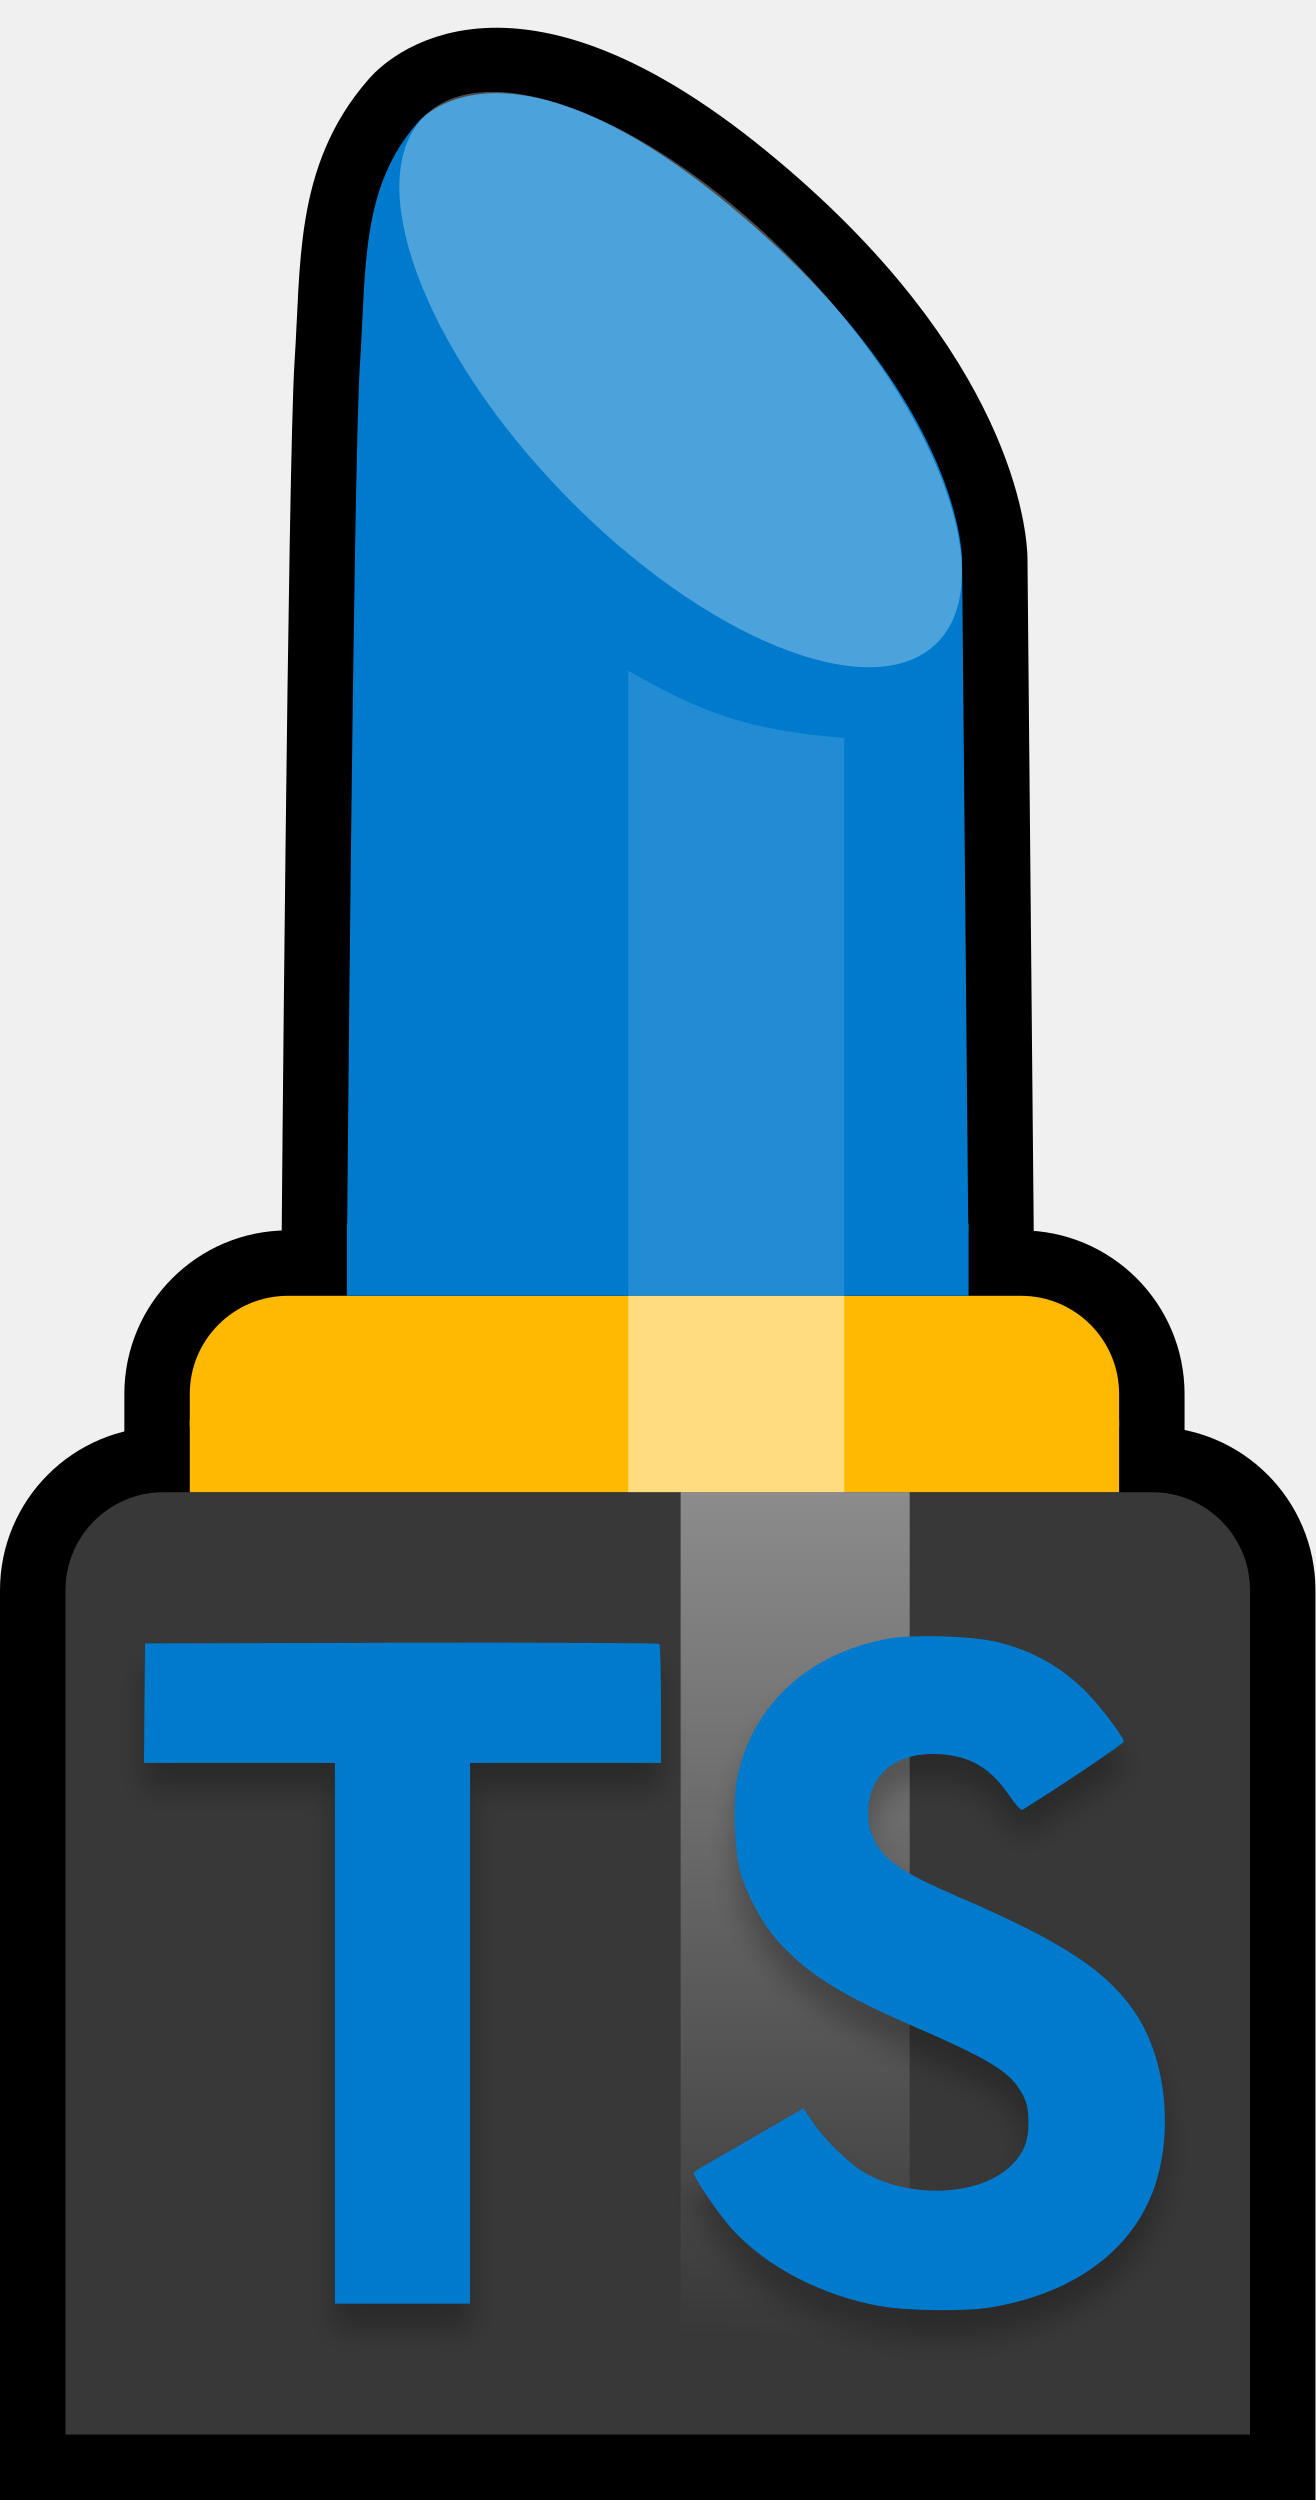
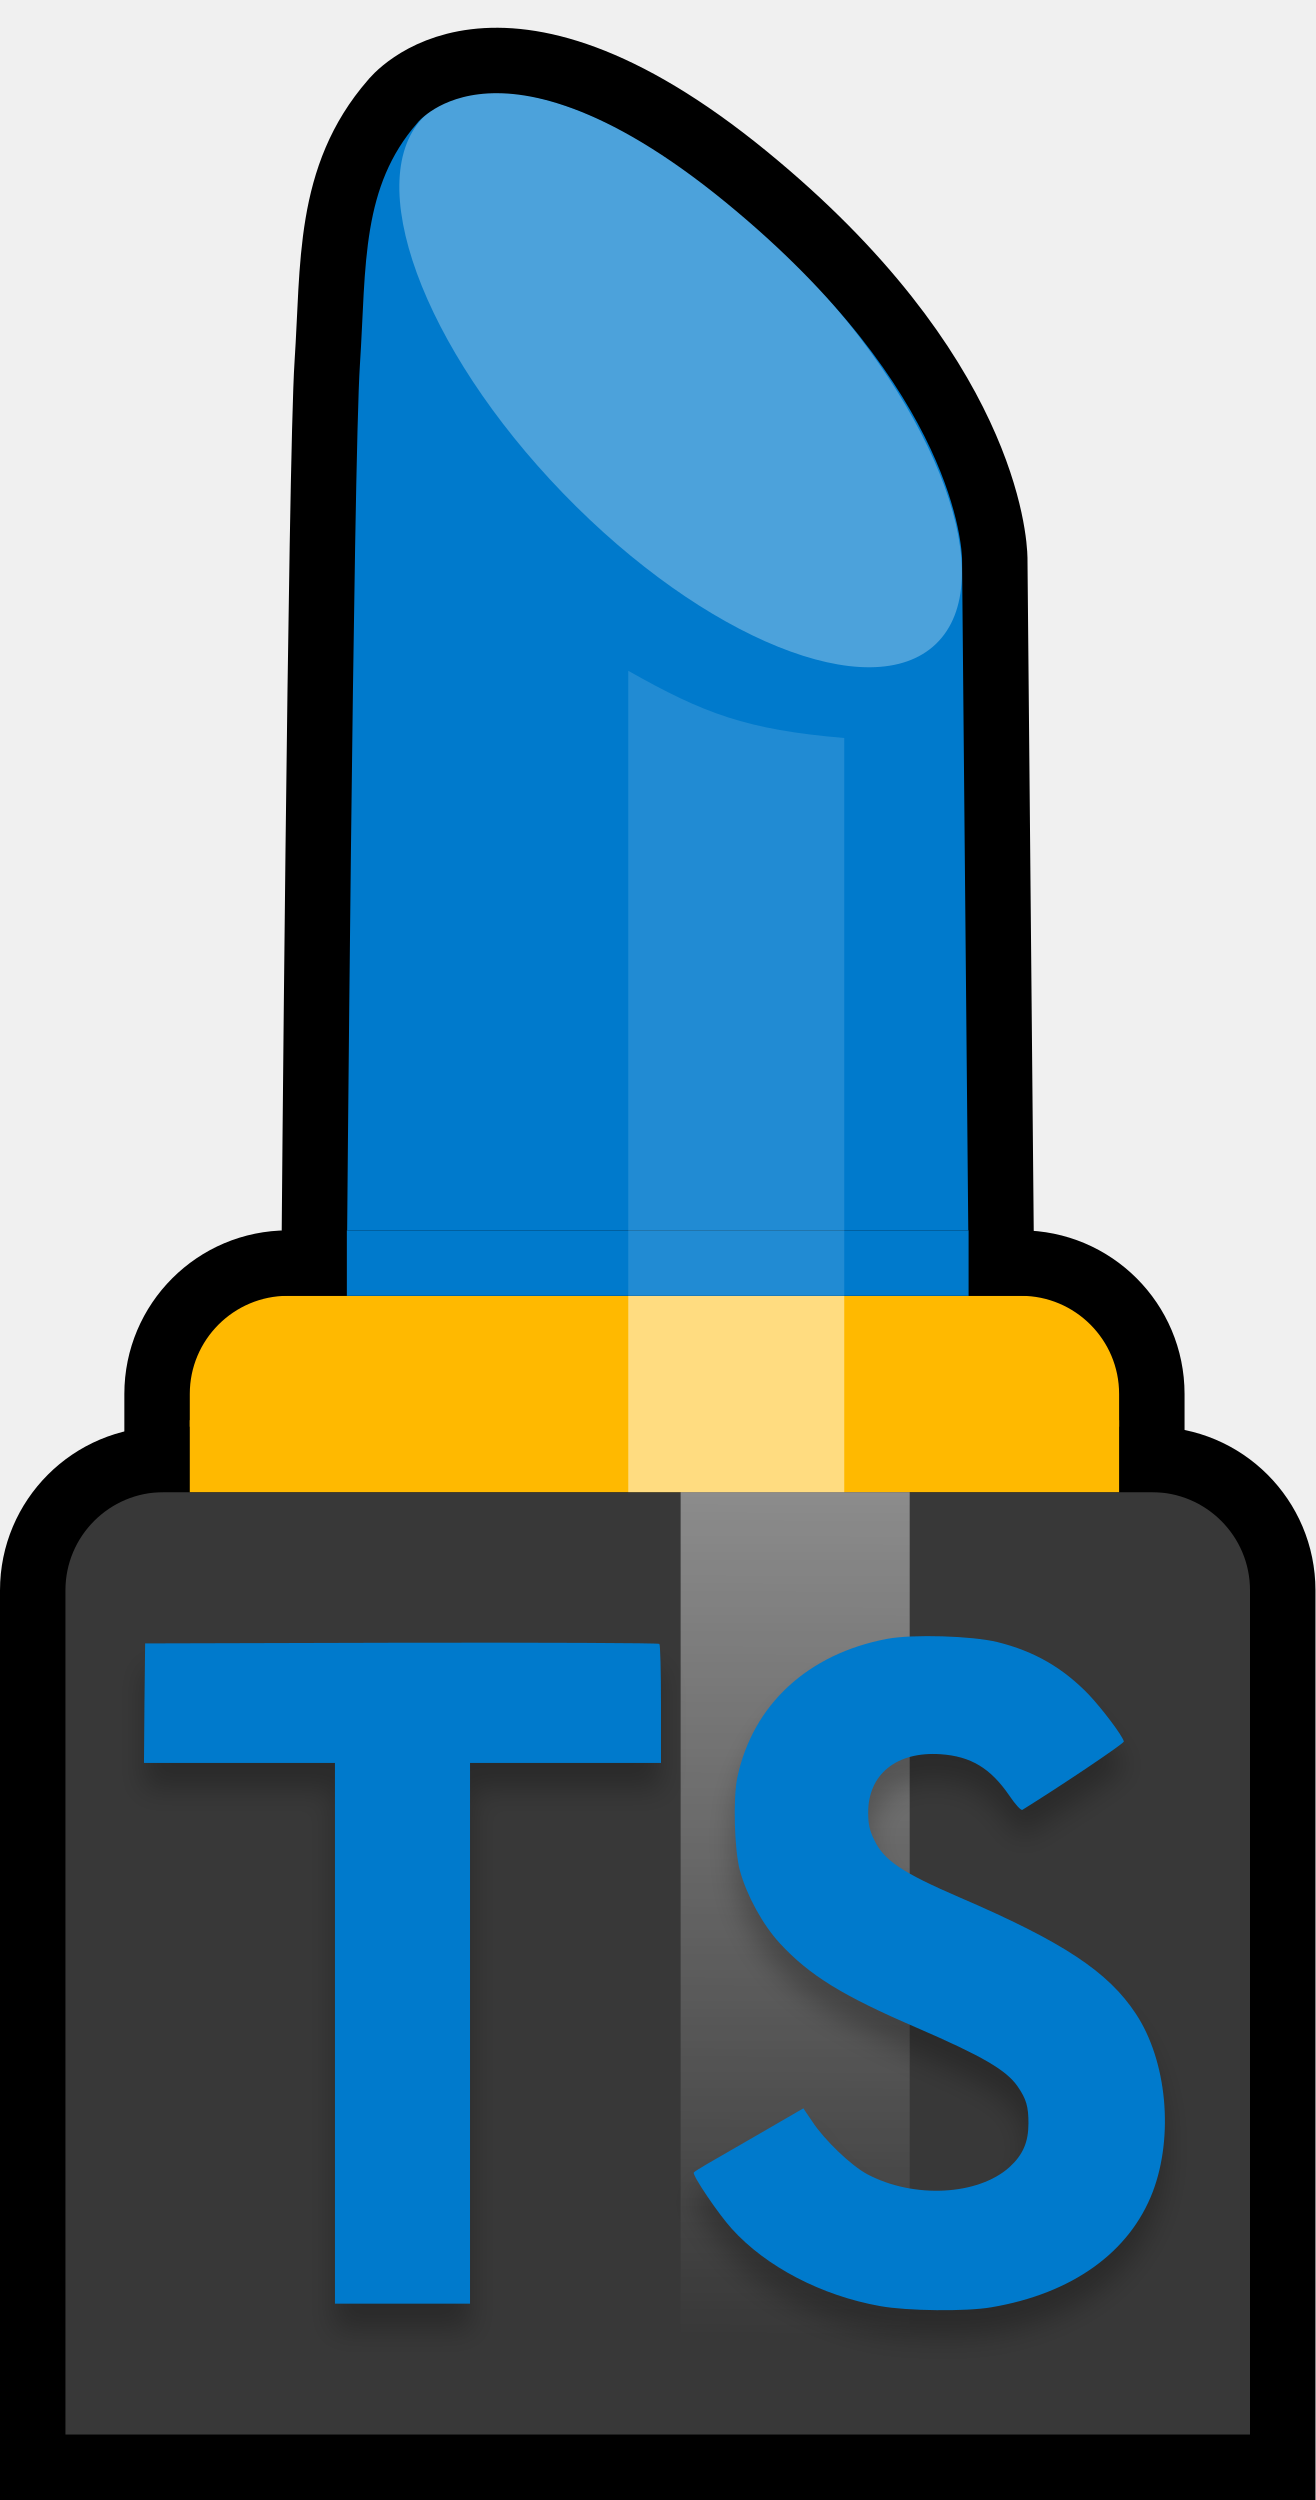
<svg xmlns="http://www.w3.org/2000/svg" width="201" height="382" viewBox="0 0 201 382" fill="none">
  <path d="M5 377V243C5 231.954 13.954 223 25 223H100.5H176C187.046 223 196 231.954 196 243V377H5Z" fill="#383838" stroke="black" stroke-width="10" />
-   <path d="M50 55.5C49 70.5 48 193 48 193H153L152.002 85.709C152.001 85.57 152.001 85.449 151.999 85.31C151.956 82.857 150.623 56.964 114 27C75.5 -4.5 60 15.5 60 15.5C50 27 51 40.5 50 55.5Z" fill="#007ACC" stroke="black" stroke-width="10" />
  <path d="M24 213V223H176V213C176 201.954 167.046 193 156 193H44C32.954 193 24 201.954 24 213Z" fill="#FFB900" stroke="black" stroke-width="10" />
  <rect x="53" y="187" width="95" height="11" fill="#007ACC" />
  <rect x="29" y="217" width="142" height="11" fill="#FFB900" />
+   <path d="M57.5 15.5C72 4 86 8 117 29.5C173.157 68.448 151 190.5 151 190.5H49C49 190.5 43.085 26.933 57.5 15.5Z" fill="#007ACC" />
  <rect x="104" y="228" width="35" height="144" fill="url(#paint0_linear)" fill-opacity="0.42" />
+   <ellipse cx="104" cy="58" rx="56.156" ry="24.989" transform="rotate(45.9635 104 58)" fill="white" fill-opacity="0.3" />
+   <path d="M50 55.5C49 70.5 48 193 48 193H153L152.002 85.709C152.001 85.57 152.001 85.449 151.999 85.31C151.956 82.857 150.623 56.964 114 27C75.5 -4.5 60 15.5 60 15.5C50 27 51 40.5 50 55.5Z" stroke="black" stroke-width="10" />
  <path d="M96 198H129V228H96V198Z" fill="white" fill-opacity="0.5" />
+   <path d="M53 188H148V198H53V188Z" fill="#007ACC" />
  <path d="M96 102.5C107.5 109 114 111.5 129 112.769V198H96V102.5Z" fill="white" fill-opacity="0.13" />
-   <ellipse cx="104" cy="58" rx="56.156" ry="24.989" transform="rotate(45.9635 104 58)" fill="white" fill-opacity="0.3" />
  <g filter="url(#filter0_d)">
    <path d="M22.071 260.229L22 269.377H36.59H51.18V310.689L51.18 352H61.5H71.82V310.689L71.82 269.377H86.41H101V260.406C101 255.442 100.893 251.293 100.751 251.186C100.644 251.044 82.887 250.974 61.358 251.009L22.178 251.115L22.071 260.229Z" fill="#007ACC" />
    <path d="M152.44 250.918C158.102 252.333 162.42 254.846 166.383 258.951C168.436 261.145 171.479 265.144 171.727 266.099C171.798 266.382 162.101 272.894 156.227 276.539C156.014 276.68 155.165 275.76 154.21 274.345C151.343 270.169 148.335 268.364 143.735 268.046C136.976 267.585 132.623 271.124 132.658 277.034C132.658 278.768 132.906 279.794 133.614 281.21C135.1 284.289 137.86 286.129 146.53 289.88C162.49 296.745 169.32 301.275 173.567 307.716C178.309 314.899 179.371 326.365 176.15 334.894C172.611 344.165 163.835 350.464 151.485 352.552C147.663 353.225 138.603 353.119 134.498 352.375C125.545 350.783 117.052 346.359 111.815 340.556C109.762 338.291 105.763 332.381 106.011 331.956C106.117 331.815 107.037 331.249 108.064 330.647C109.054 330.081 112.806 327.922 116.344 325.87L122.75 322.154L124.094 324.136C125.97 327.002 130.075 330.93 132.552 332.24C139.665 335.991 149.432 335.46 154.245 331.143C156.298 329.267 157.147 327.321 157.147 324.454C157.147 321.871 156.828 320.738 155.484 318.792C153.75 316.315 150.211 314.227 140.161 309.874C128.659 304.92 123.705 301.841 119.175 296.958C116.557 294.127 114.079 289.597 113.053 285.81C112.204 282.661 111.992 274.769 112.664 271.584C115.035 260.472 123.422 252.722 135.525 250.422C139.453 249.679 148.583 249.962 152.44 250.918Z" fill="#007ACC" />
  </g>
  <defs>
    <filter id="filter0_d" x="18" y="250" width="164" height="111" filterUnits="userSpaceOnUse" color-interpolation-filters="sRGB">
      <feFlood flood-opacity="0" result="BackgroundImageFix" />
      <feColorMatrix in="SourceAlpha" type="matrix" values="0 0 0 0 0 0 0 0 0 0 0 0 0 0 0 0 0 0 127 0" />
      <feOffset dy="4" />
      <feGaussianBlur stdDeviation="2" />
      <feColorMatrix type="matrix" values="0 0 0 0 0 0 0 0 0 0 0 0 0 0 0 0 0 0 0.25 0" />
      <feBlend mode="normal" in2="BackgroundImageFix" result="effect1_dropShadow" />
      <feBlend mode="normal" in="SourceGraphic" in2="effect1_dropShadow" result="shape" />
    </filter>
    <linearGradient id="paint0_linear" x1="121.5" y1="228" x2="121" y2="372" gradientUnits="userSpaceOnUse">
      <stop stop-color="white" />
      <stop offset="0.896" stop-color="white" stop-opacity="0" />
    </linearGradient>
  </defs>
</svg>
